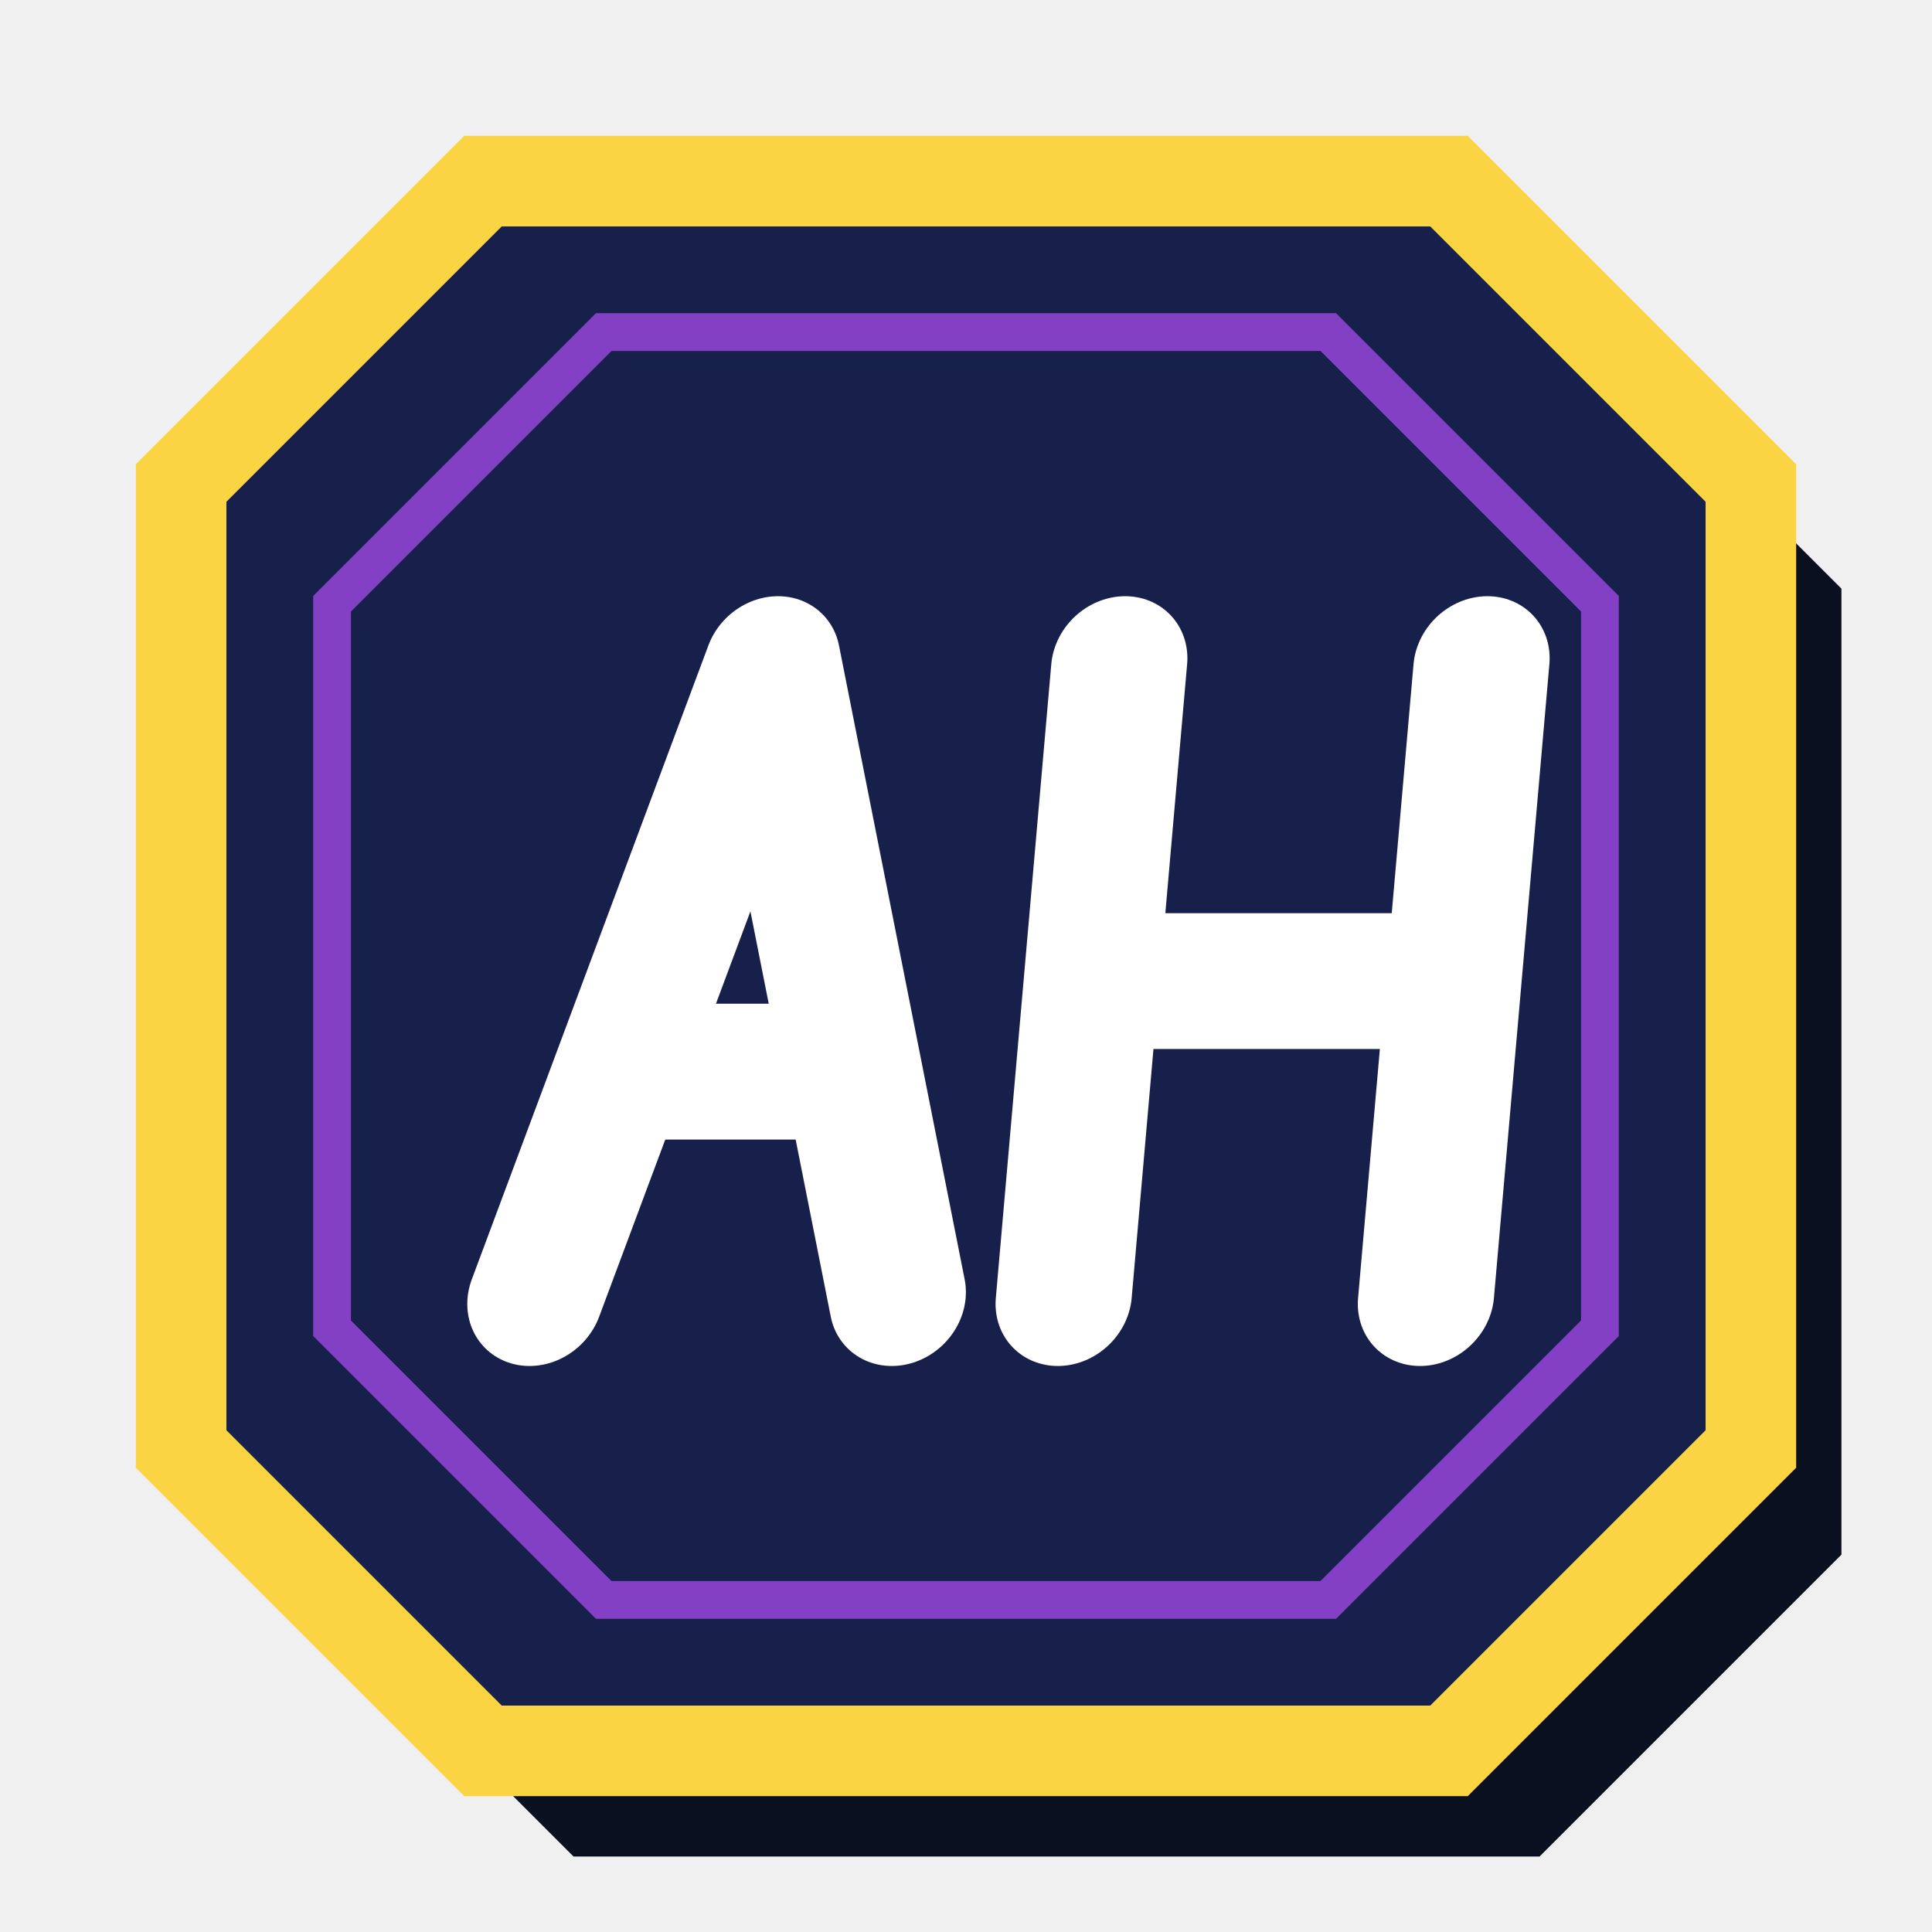
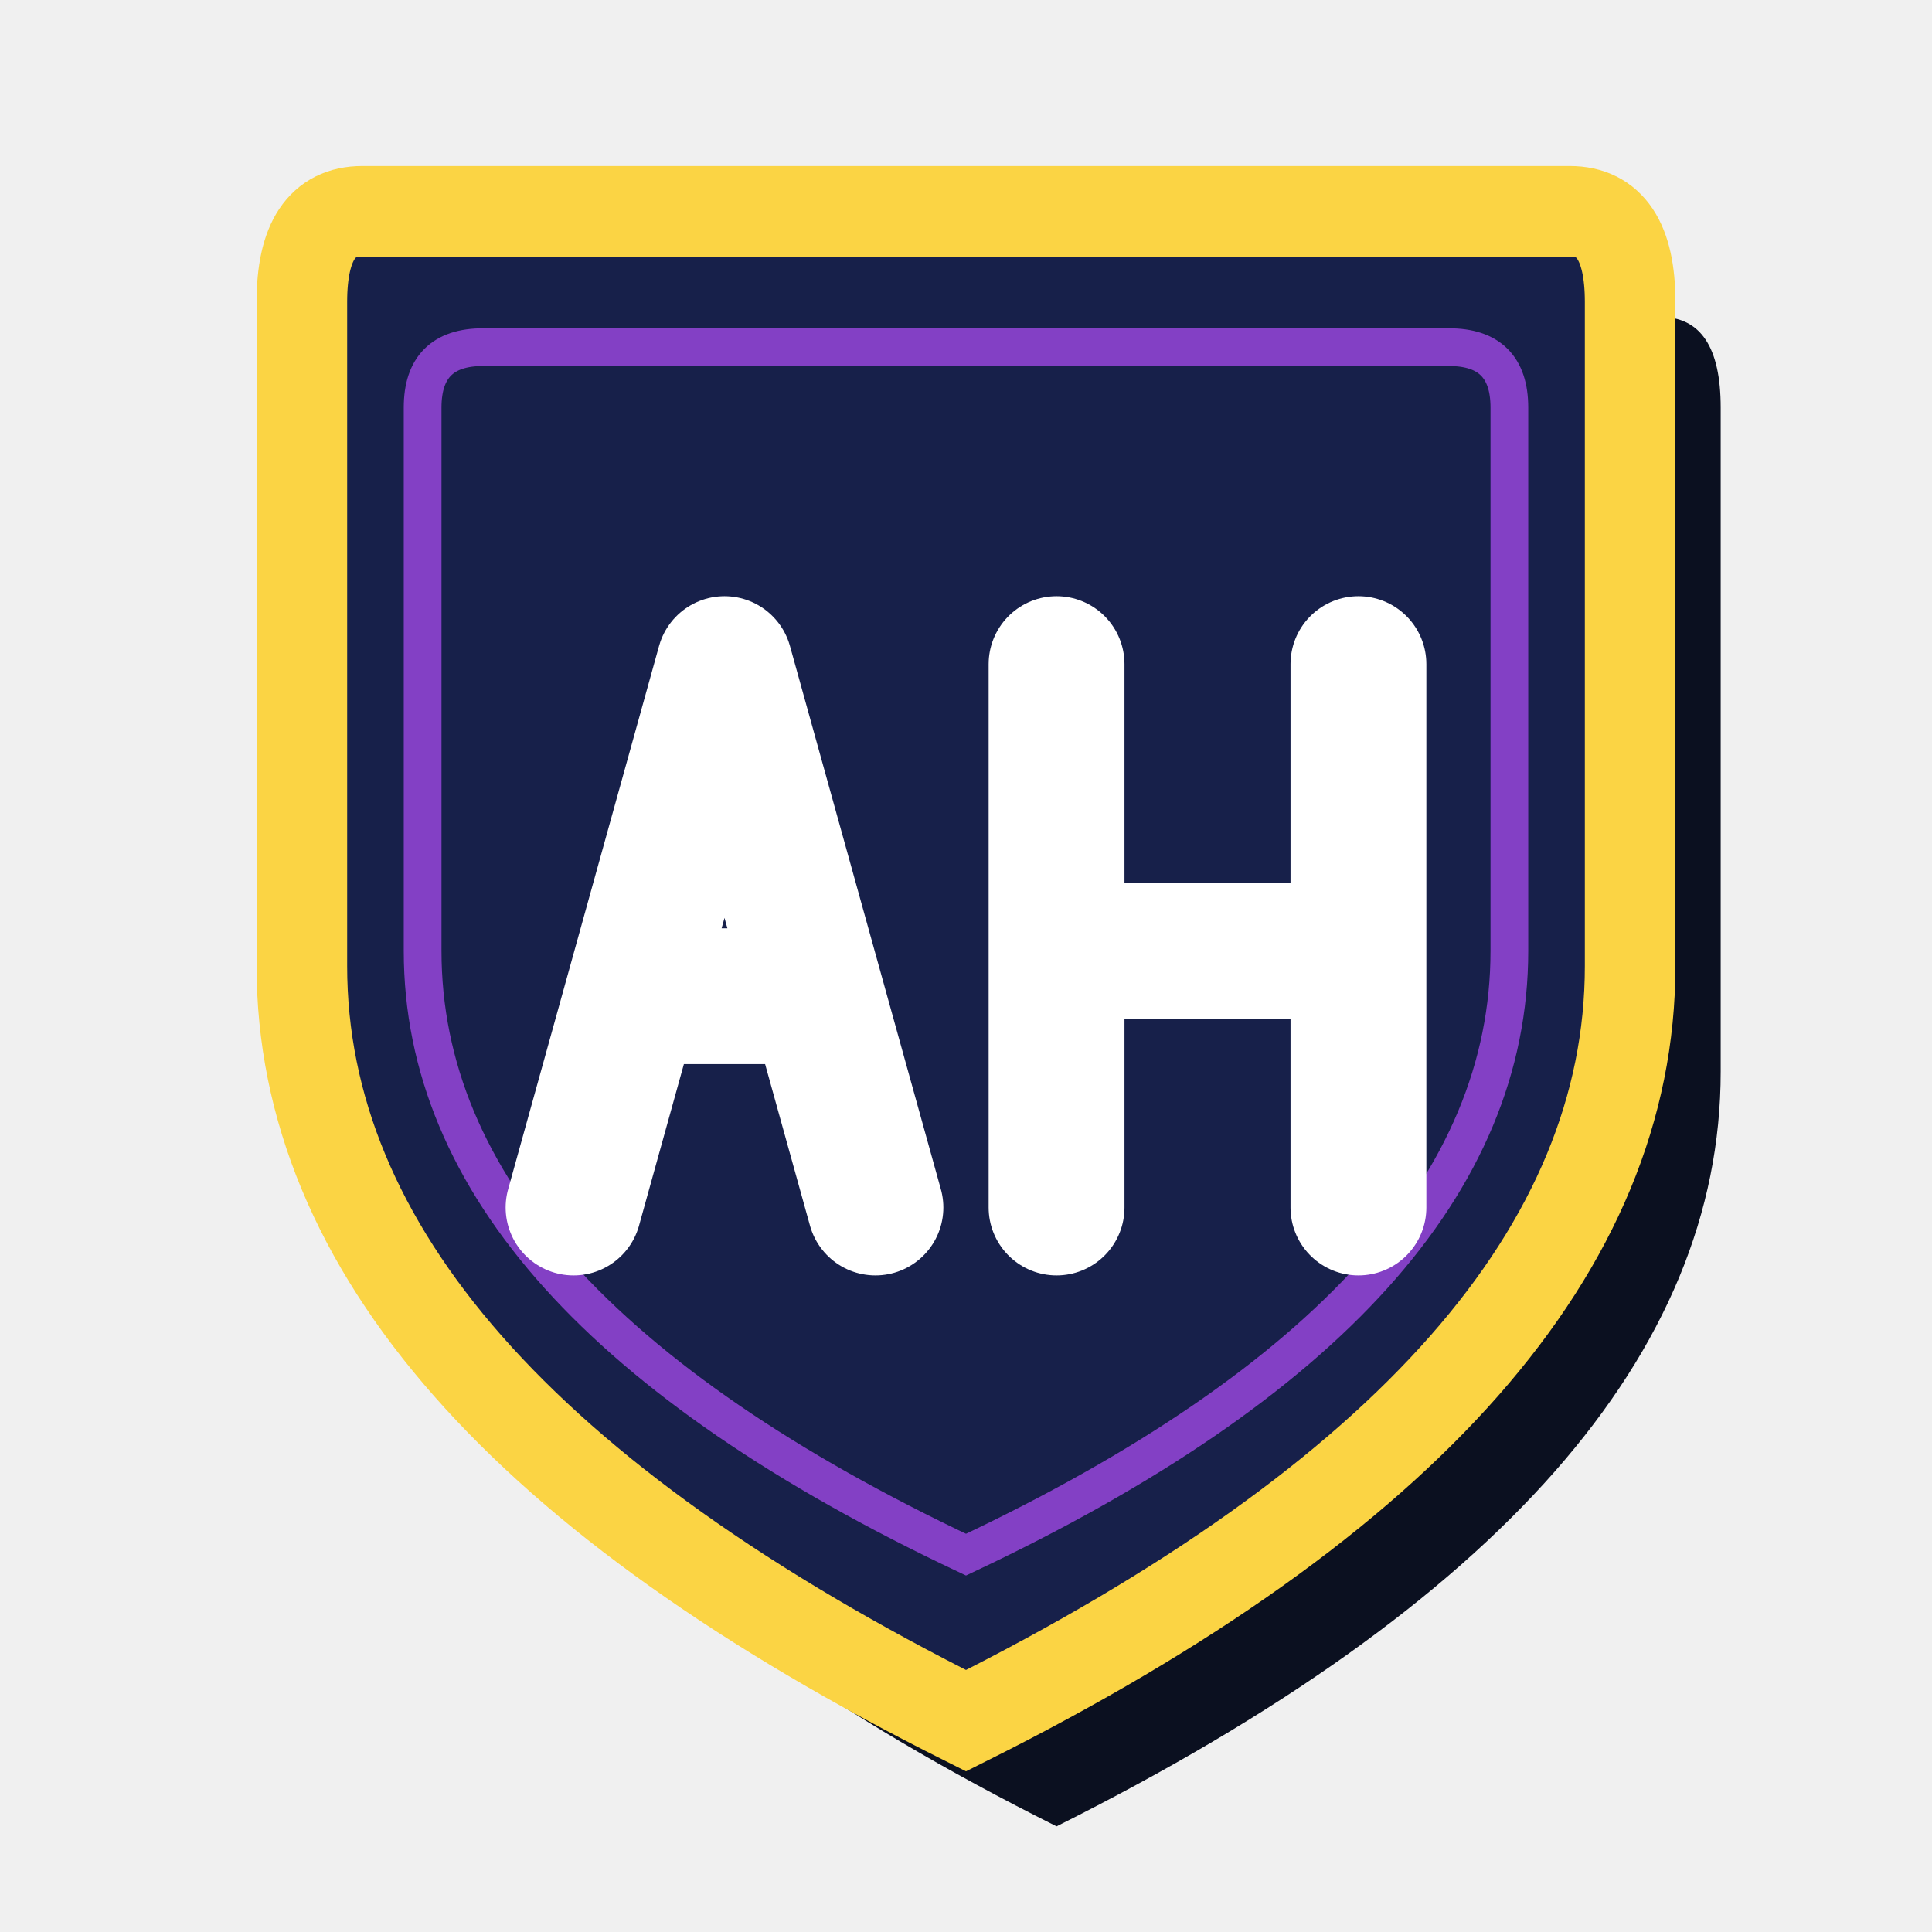
<svg xmlns="http://www.w3.org/2000/svg" viewBox="0 0 128 128">
-   <path d="M32 12 H96 L116 32 V96 L96 116 H32 L12 96 V32 Z" fill="#0b1020" transform="translate(6,7)" />
-   <path d="M32 12 H96 L116 32 V96 L96 116 H32 L12 96 V32 Z" fill="#17204a" stroke="#fbd444" stroke-width="6" />
-   <path d="M40 22 H88 L106 40 V88 L88 106 H40 L22 88 V40 Z" fill="none" stroke="#b04df9" stroke-width="2.5" opacity="0.7" />
-   <g fill="none" stroke="#ffffff" stroke-width="9" stroke-linecap="round" stroke-linejoin="round" transform="translate(3,0) skewX(-5)">
-     <path d="M40 86 L52 44 L64 86 M45 71 H59" />
-     <path d="M75 44 V86 M99 44 V86 M75 65 H99" />
+   <path d="M24 14 H104 Q108 14 108 20 V64 Q108 92 64 114 Q20 92 20 64 V20 Q20 14 24 14 Z" fill="#0b1020" transform="translate(6,7)" />
+   <path d="M24 14 H104 Q108 14 108 20 V64 Q108 92 64 114 Q20 92 20 64 V20 Q20 14 24 14 Z" fill="#17204a" stroke="#fbd444" stroke-width="6" />
+   <path d="M32 23 H96 Q100 23 100 27 V63 Q100 86 64 103 Q28 86 28 63 V27 Q28 23 32 23 Z" fill="none" stroke="#b04df9" stroke-width="2.5" opacity="0.7" />
+   <g fill="none" stroke="#ffffff" stroke-width="9" stroke-linecap="round" stroke-linejoin="round">
+     <path d="M38 80 L48 44 L58 80 M43 66 H53" />
+     <path d="M70 44 V80 M90 44 V80 M70 63 H90" />
  </g>
</svg>
